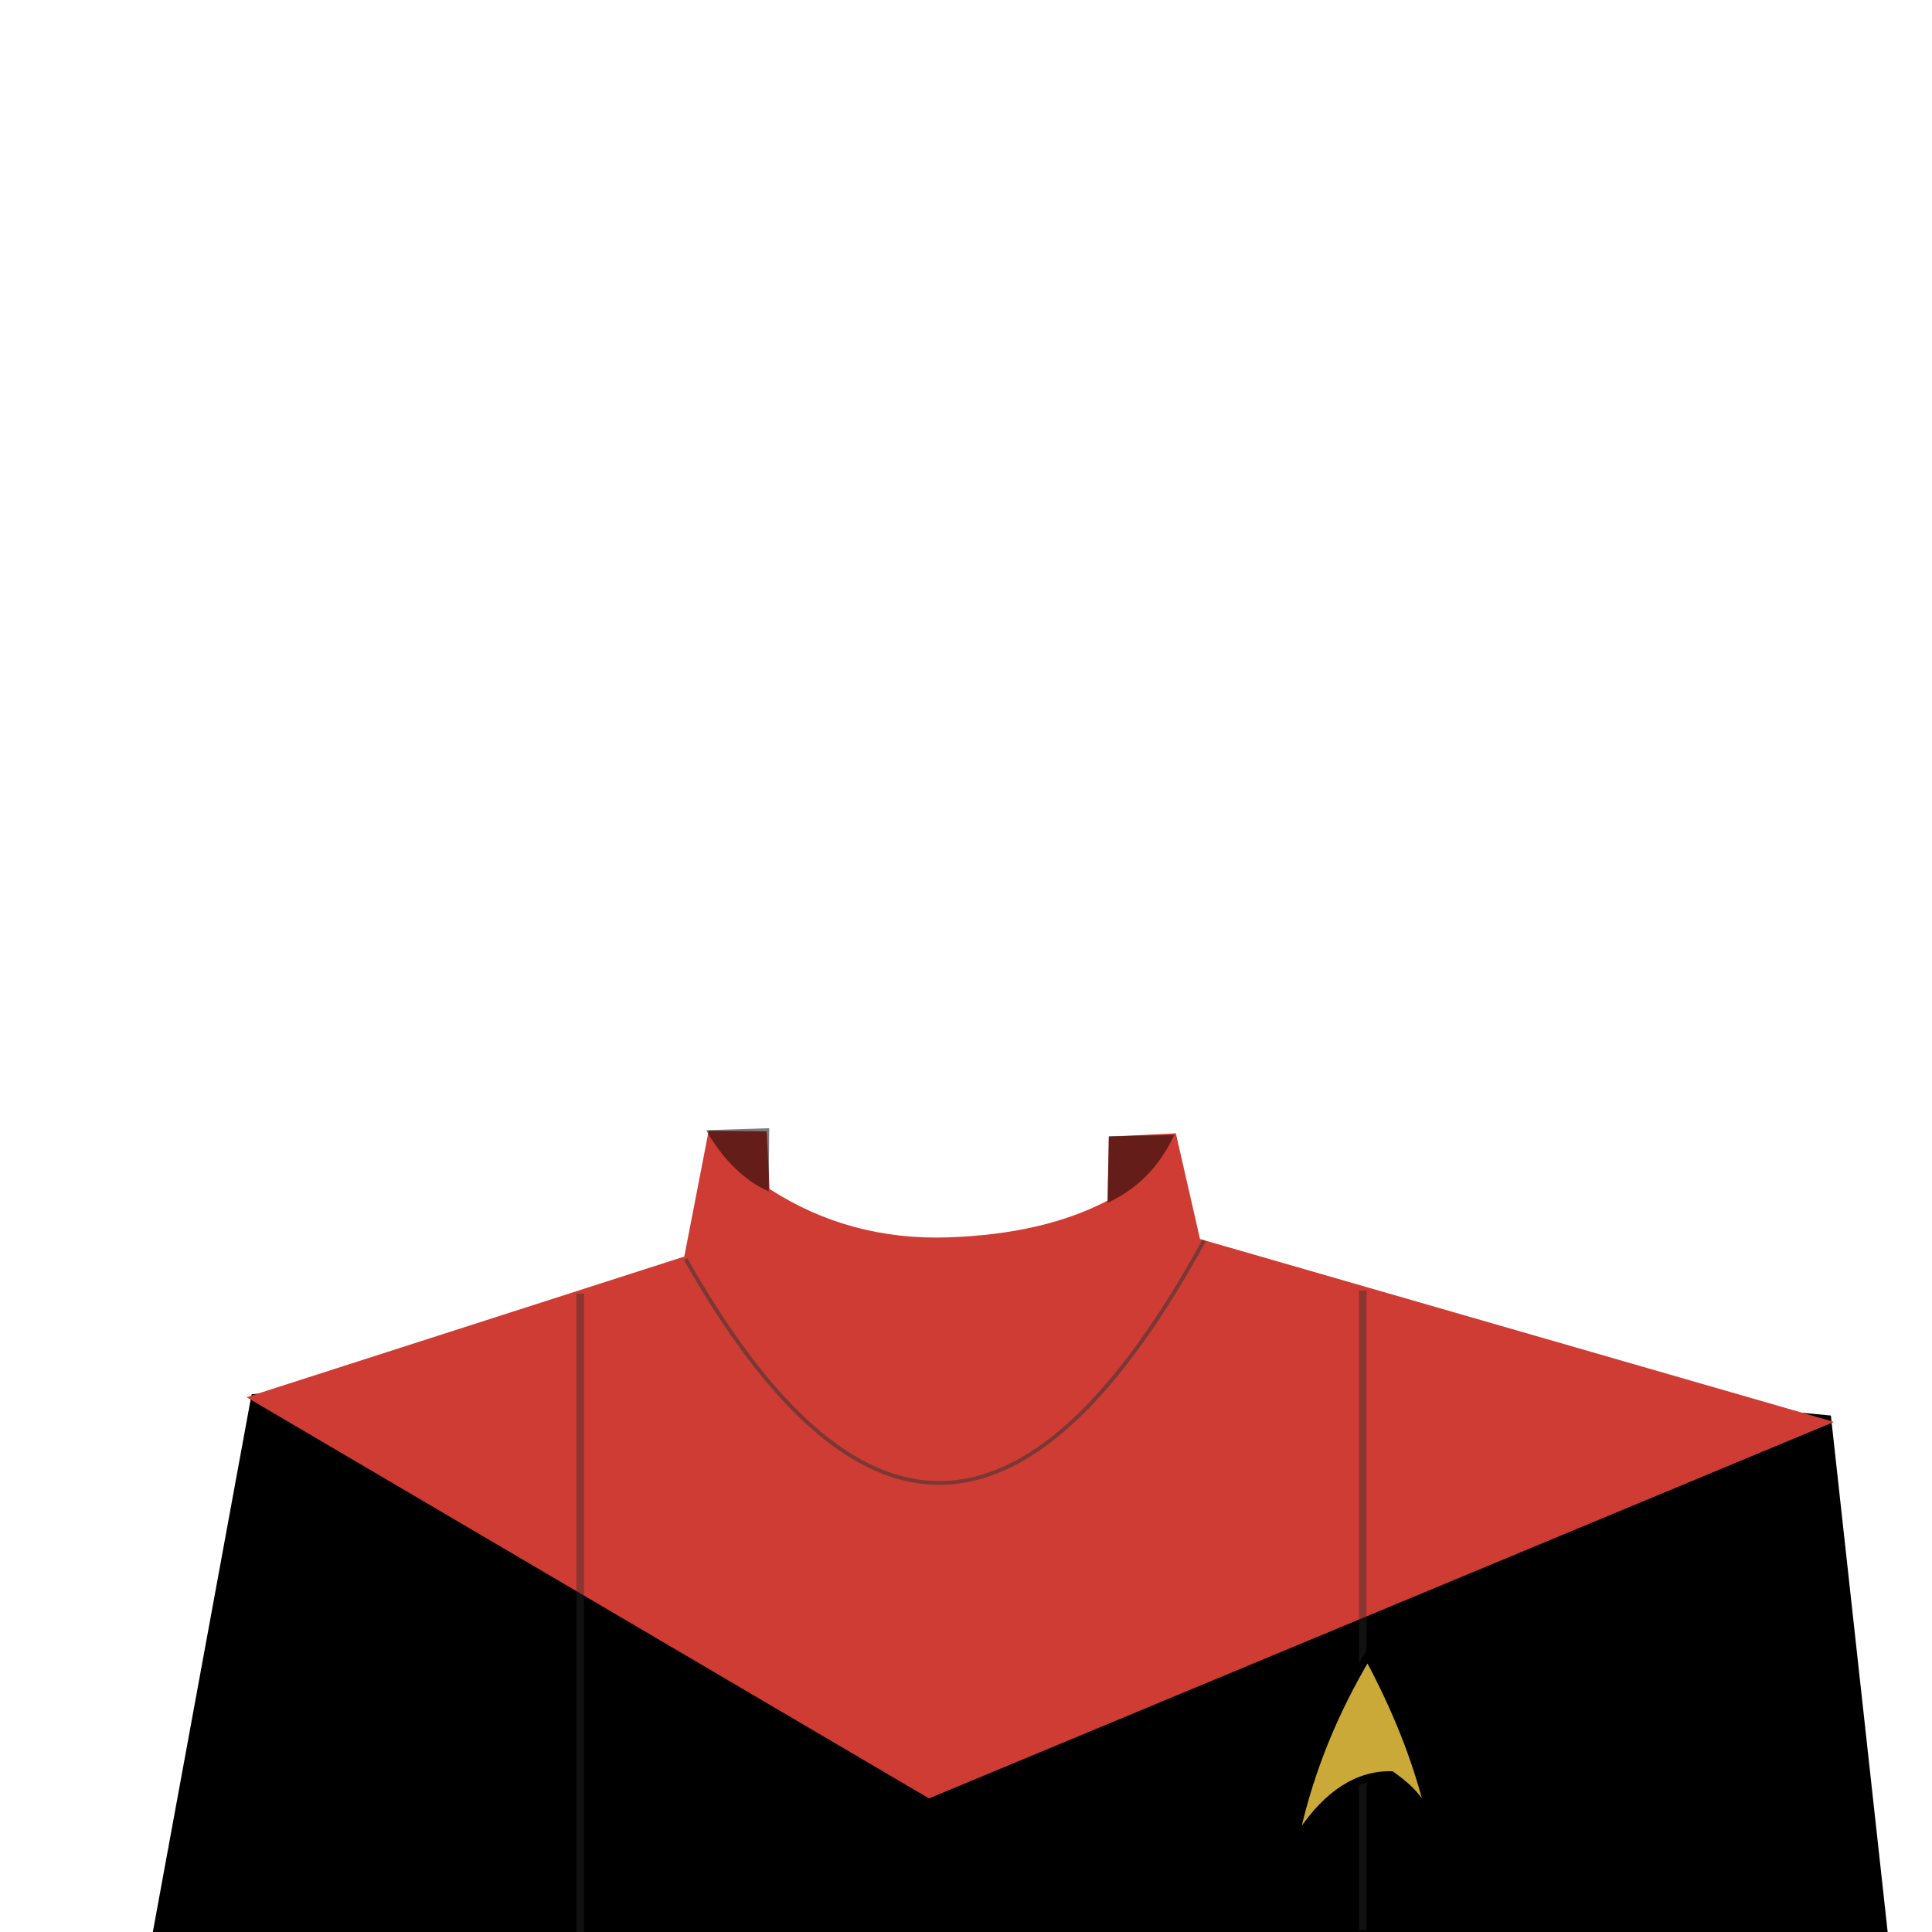
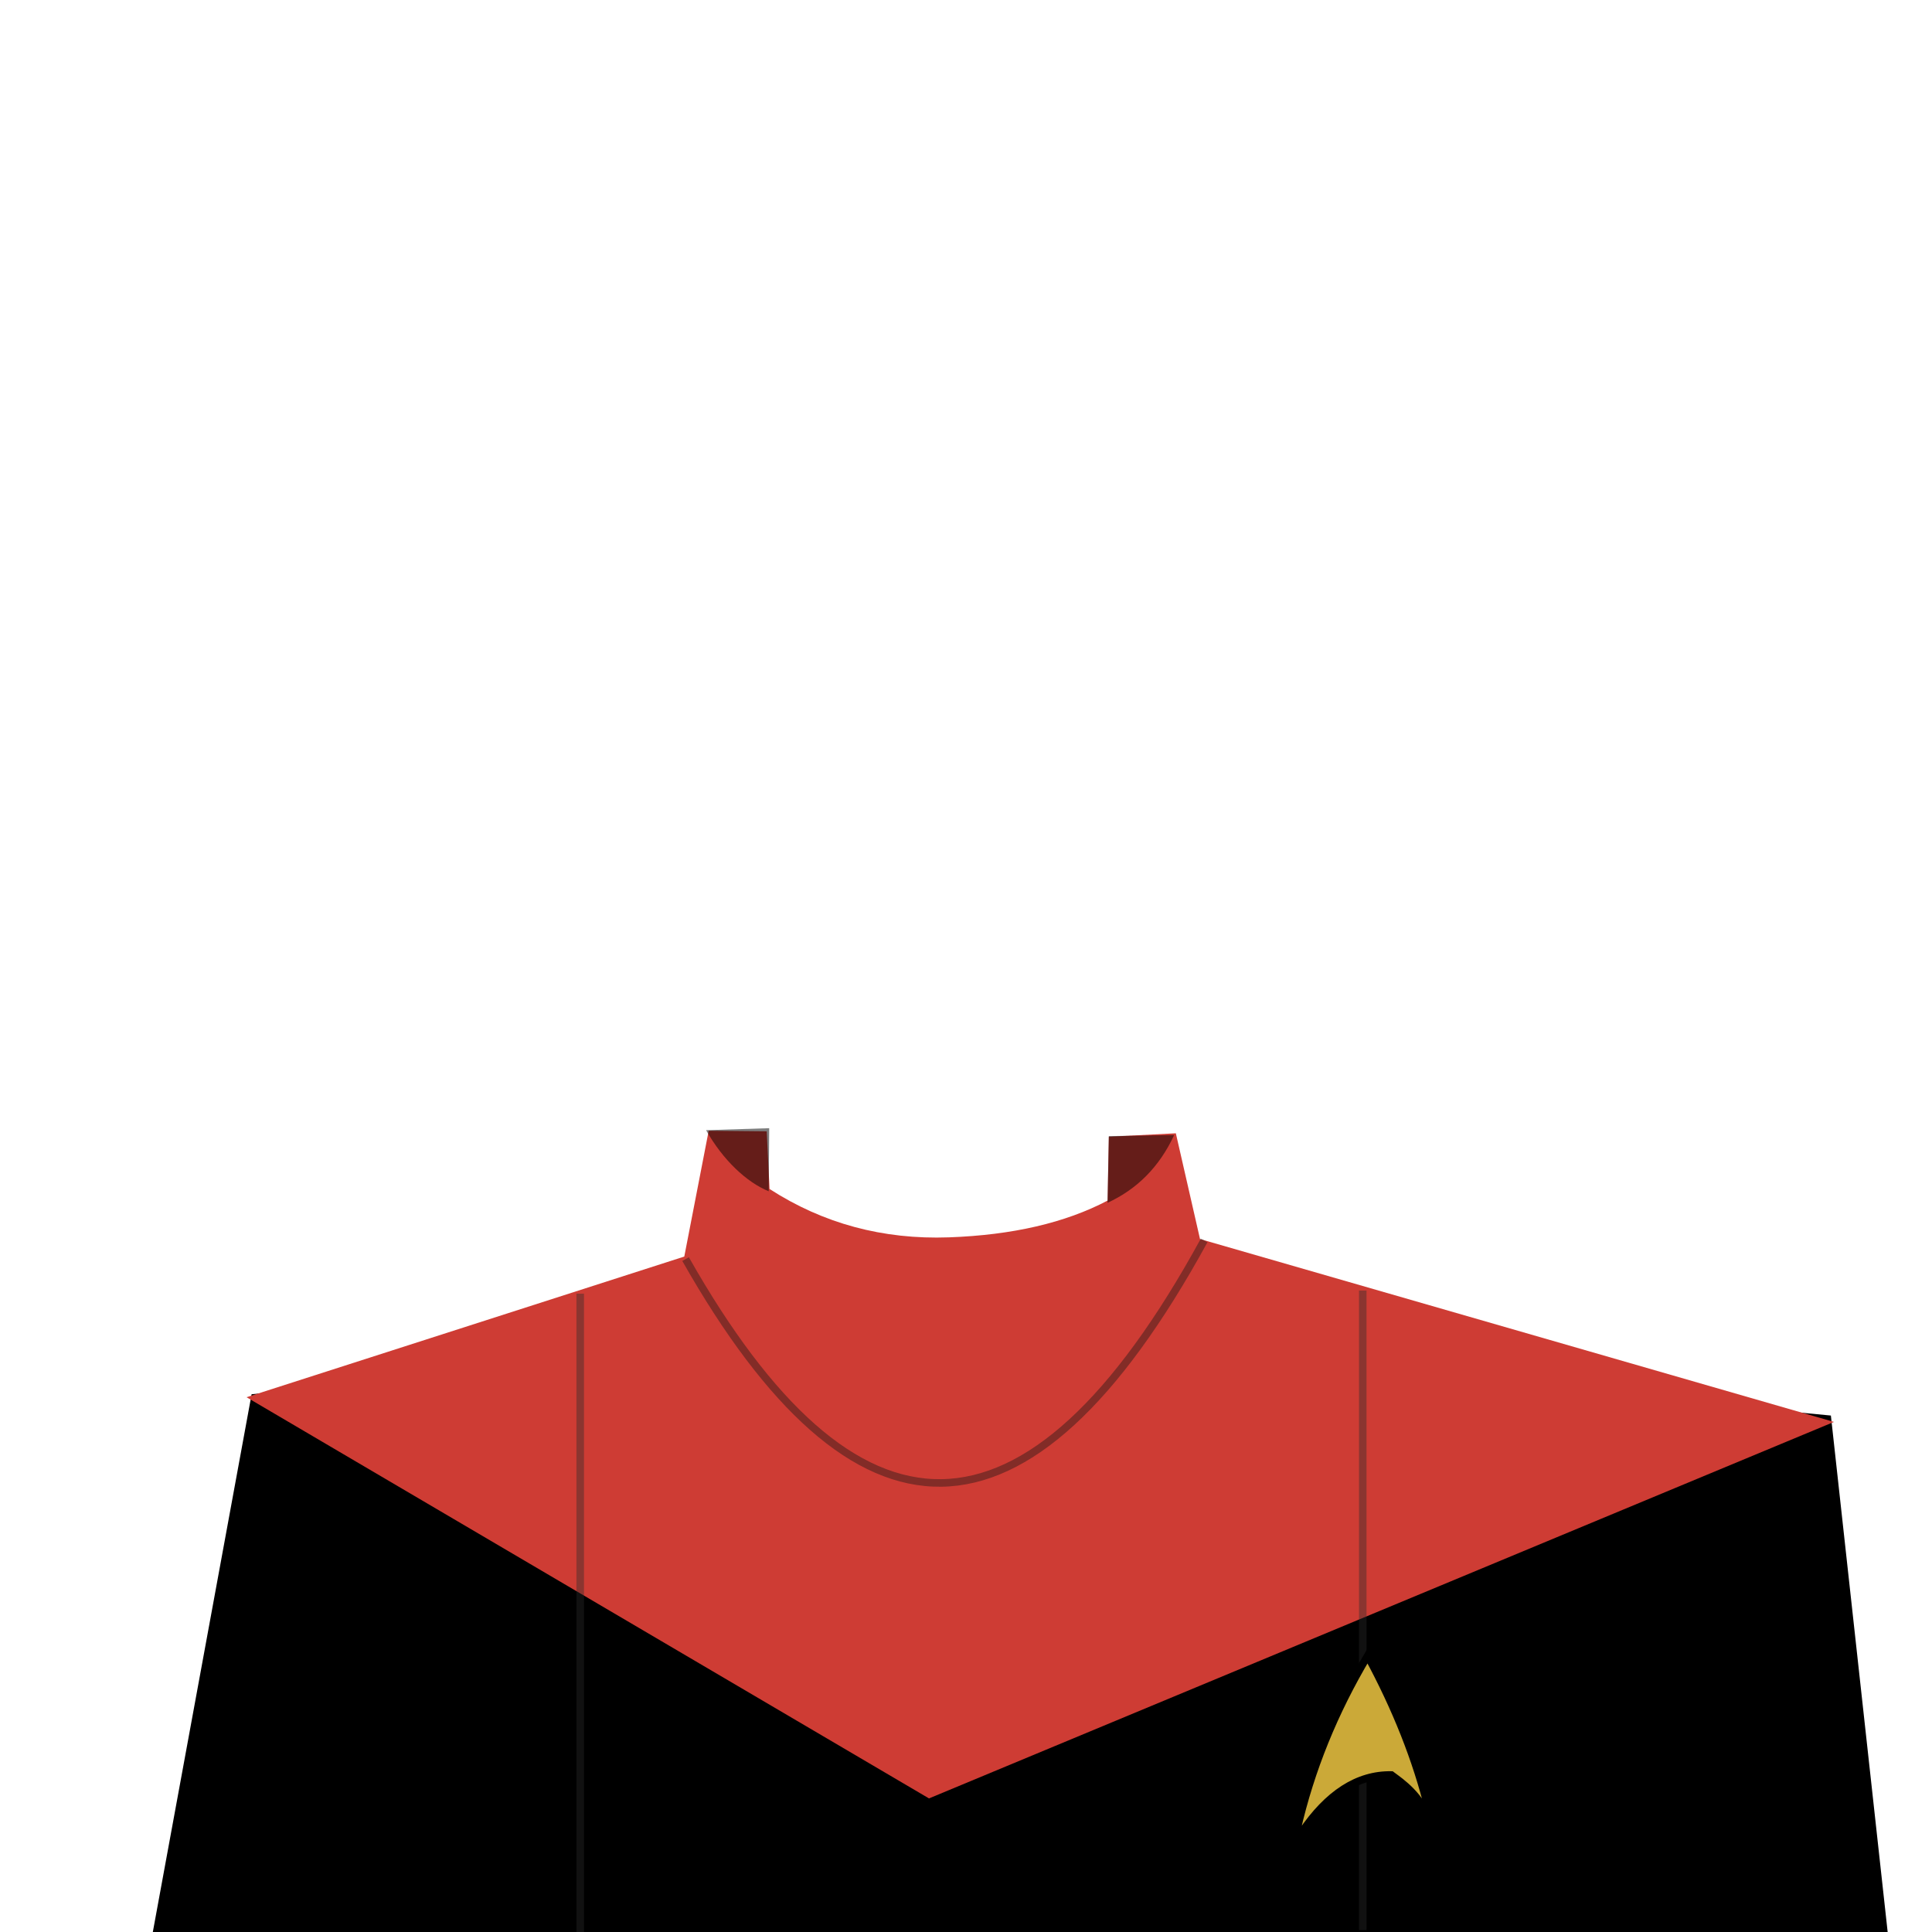
<svg xmlns="http://www.w3.org/2000/svg" width="512pt" height="512pt" viewBox="0 0 512 512">
  <style>
        .uniform-color {
            color: #CE3C34;
        }
    </style>
  <defs />
  <path id="shape0" transform="translate(40.5, 352.375)" fill="#000000" fill-rule="evenodd" stroke-opacity="0" stroke="#000000" stroke-width="0" stroke-linecap="square" stroke-linejoin="bevel" d="M206.875 0L444.703 22.758L459.75 159.625L0 159.625L26.18 17.109Z" />
  <path id="shape1" transform="translate(65.33203, 299.6594)" fill="currentColor" class="uniform-color" fill-rule="evenodd" stroke-opacity="0" stroke="#000000" stroke-width="0" stroke-linecap="square" stroke-linejoin="bevel" d="M180.863 176.94L420.69 77.164L252.684 28.7L246.278 0.674L228.521 1.582L228.194 18.505C216.989 24.4 202.974 27.648 186.148 28.25C168.654 28.875 152.807 24.602 138.607 15.432L137.858 0.153L122.479 0L116.011 33.341L0 70.618Z" />
  <path id="shape2" transform="translate(361.1455, 342.0211)" fill="none" stroke-opacity="0.408" stroke="#2a2a2a" stroke-width="2" stroke-linecap="butt" stroke-linejoin="round" d="M0 0L0 169.464" />
  <path id="shape01" transform="translate(153.7637, 342.8406)" fill="none" stroke-opacity="0.408" stroke="#2a2a2a" stroke-width="2" stroke-linecap="butt" stroke-linejoin="round" d="M0 0L0 169.556" />
  <path id="shape011" transform="translate(343.6896, 438.7942)" fill="#cba938" stroke="#000000" stroke-width="2" stroke-linecap="square" stroke-linejoin="miter" stroke-miterlimit="2.16" d="M18.748 0C9.857 14.92 3.608 30.321 0 46.203L1.257 46.845C8.211 36.544 16.127 31.461 25.003 31.596C25.427 31.967 31.813 35.911 33.836 41.214C34.068 41.133 34.453 41.072 34.992 41.031C31.711 27.611 26.296 13.934 18.748 0Z" />
-   <path id="shape3" transform="translate(181.6868, 328.7227)" fill="none" stroke-opacity="0.553" stroke="#353535" stroke-width="1" stroke-linecap="butt" stroke-linejoin="miter" stroke-miterlimit="2" d="M0 4.953C44.609 83.694 90.358 86.055 137.427 0" />
-   <path id="shape4" transform="translate(187.1213, 298.9811)" fill="#000000" fill-opacity="0.51" fill-rule="evenodd" d="M16.597 16.719C10.718 14.323 4.469 8.442 0 0.529L16.729 0Z" />
-   <path id="shape5" transform="translate(293.5049, 300.7942)" fill="#000000" fill-opacity="0.51" fill-rule="evenodd" d="M0.346 0.284L17.665 0C13.692 8.572 7.699 14.418 0 17.961Z" />
+   <path id="shape3" transform="translate(181.6868, 328.7227)" fill="none" stroke-opacity="0.408" stroke="#151515" stroke-width="2" stroke-linecap="butt" stroke-linejoin="miter" stroke-miterlimit="2" d="M0 4.953C44.609 83.694 90.358 86.055 137.427 0" />
+   <path id="shape4" transform="translate(187.1213, 298.9811)" fill="#000000" fill-opacity="0.51" fill-rule="evenodd" stroke-opacity="0" stroke="#000000" stroke-width="0" stroke-linecap="square" stroke-linejoin="bevel" d="M16.597 16.719C10.718 14.323 4.469 8.442 0 0.529L16.729 0Z" />
+   <path id="shape5" transform="translate(293.5049, 300.7942)" fill="#000000" fill-opacity="0.51" fill-rule="evenodd" stroke-opacity="0" stroke="#000000" stroke-width="0" stroke-linecap="square" stroke-linejoin="bevel" d="M0.346 0.284L17.665 0C13.692 8.572 7.699 14.418 0 17.961Z" />
</svg>
